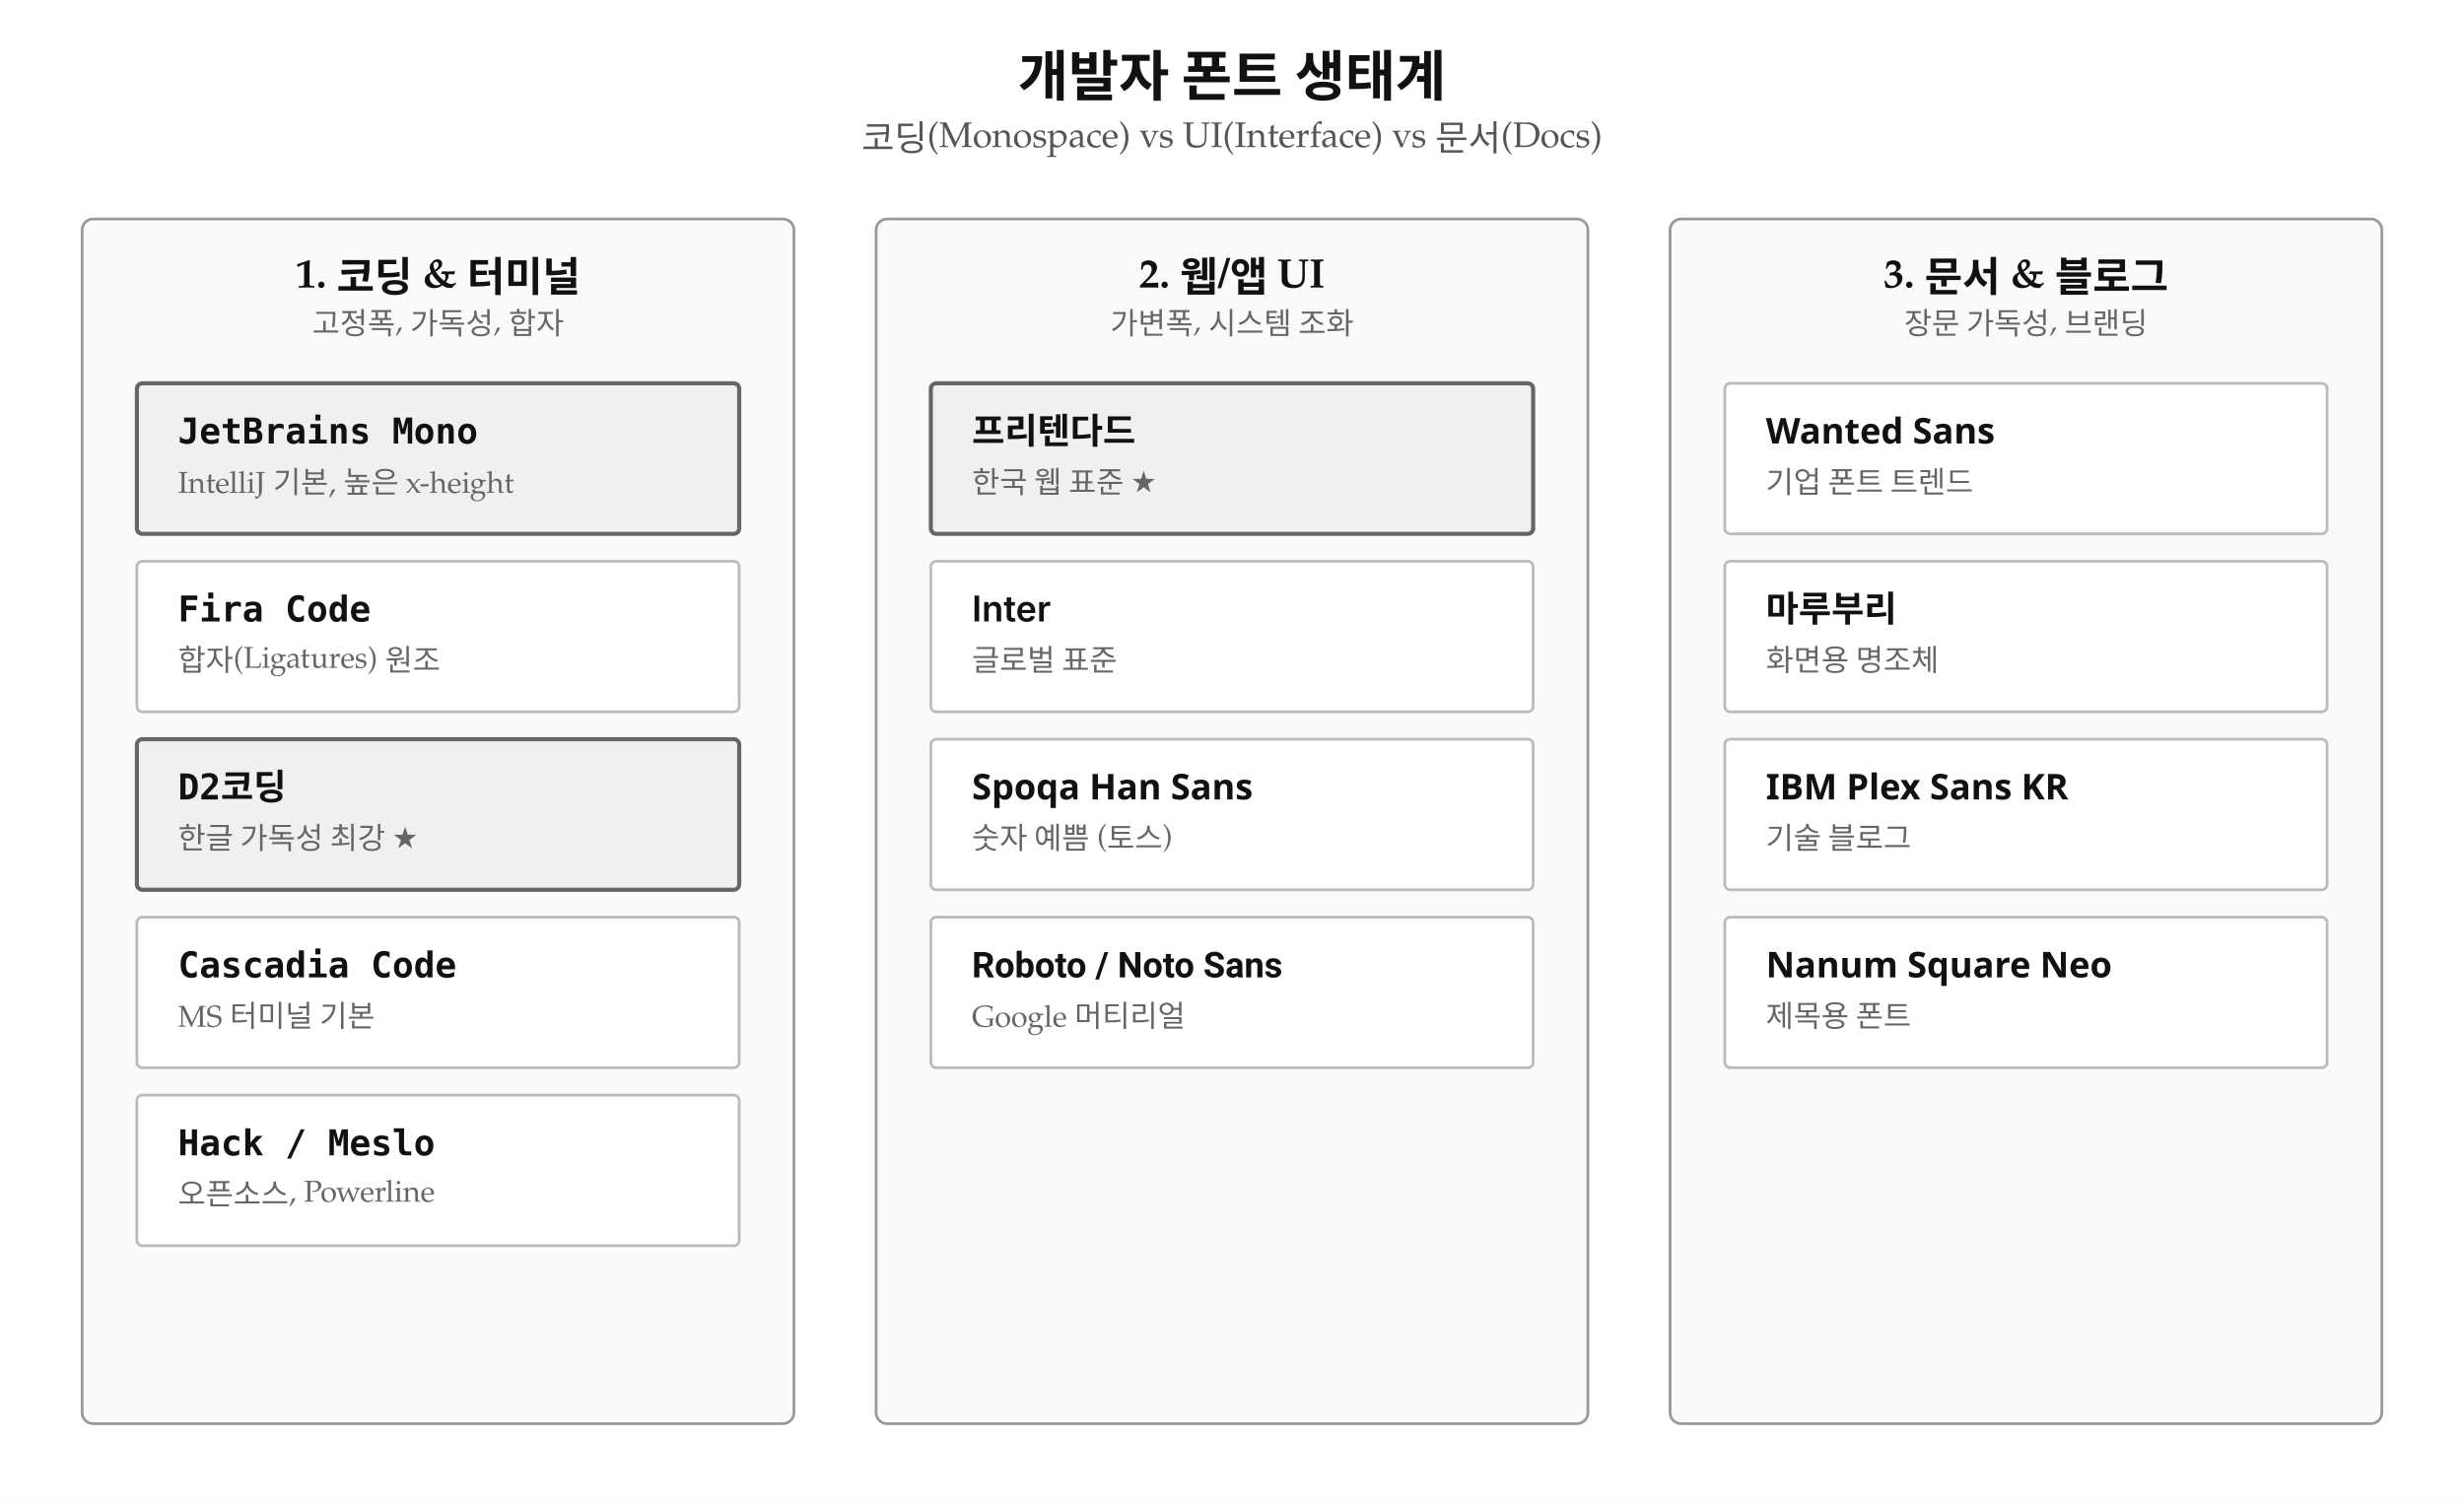
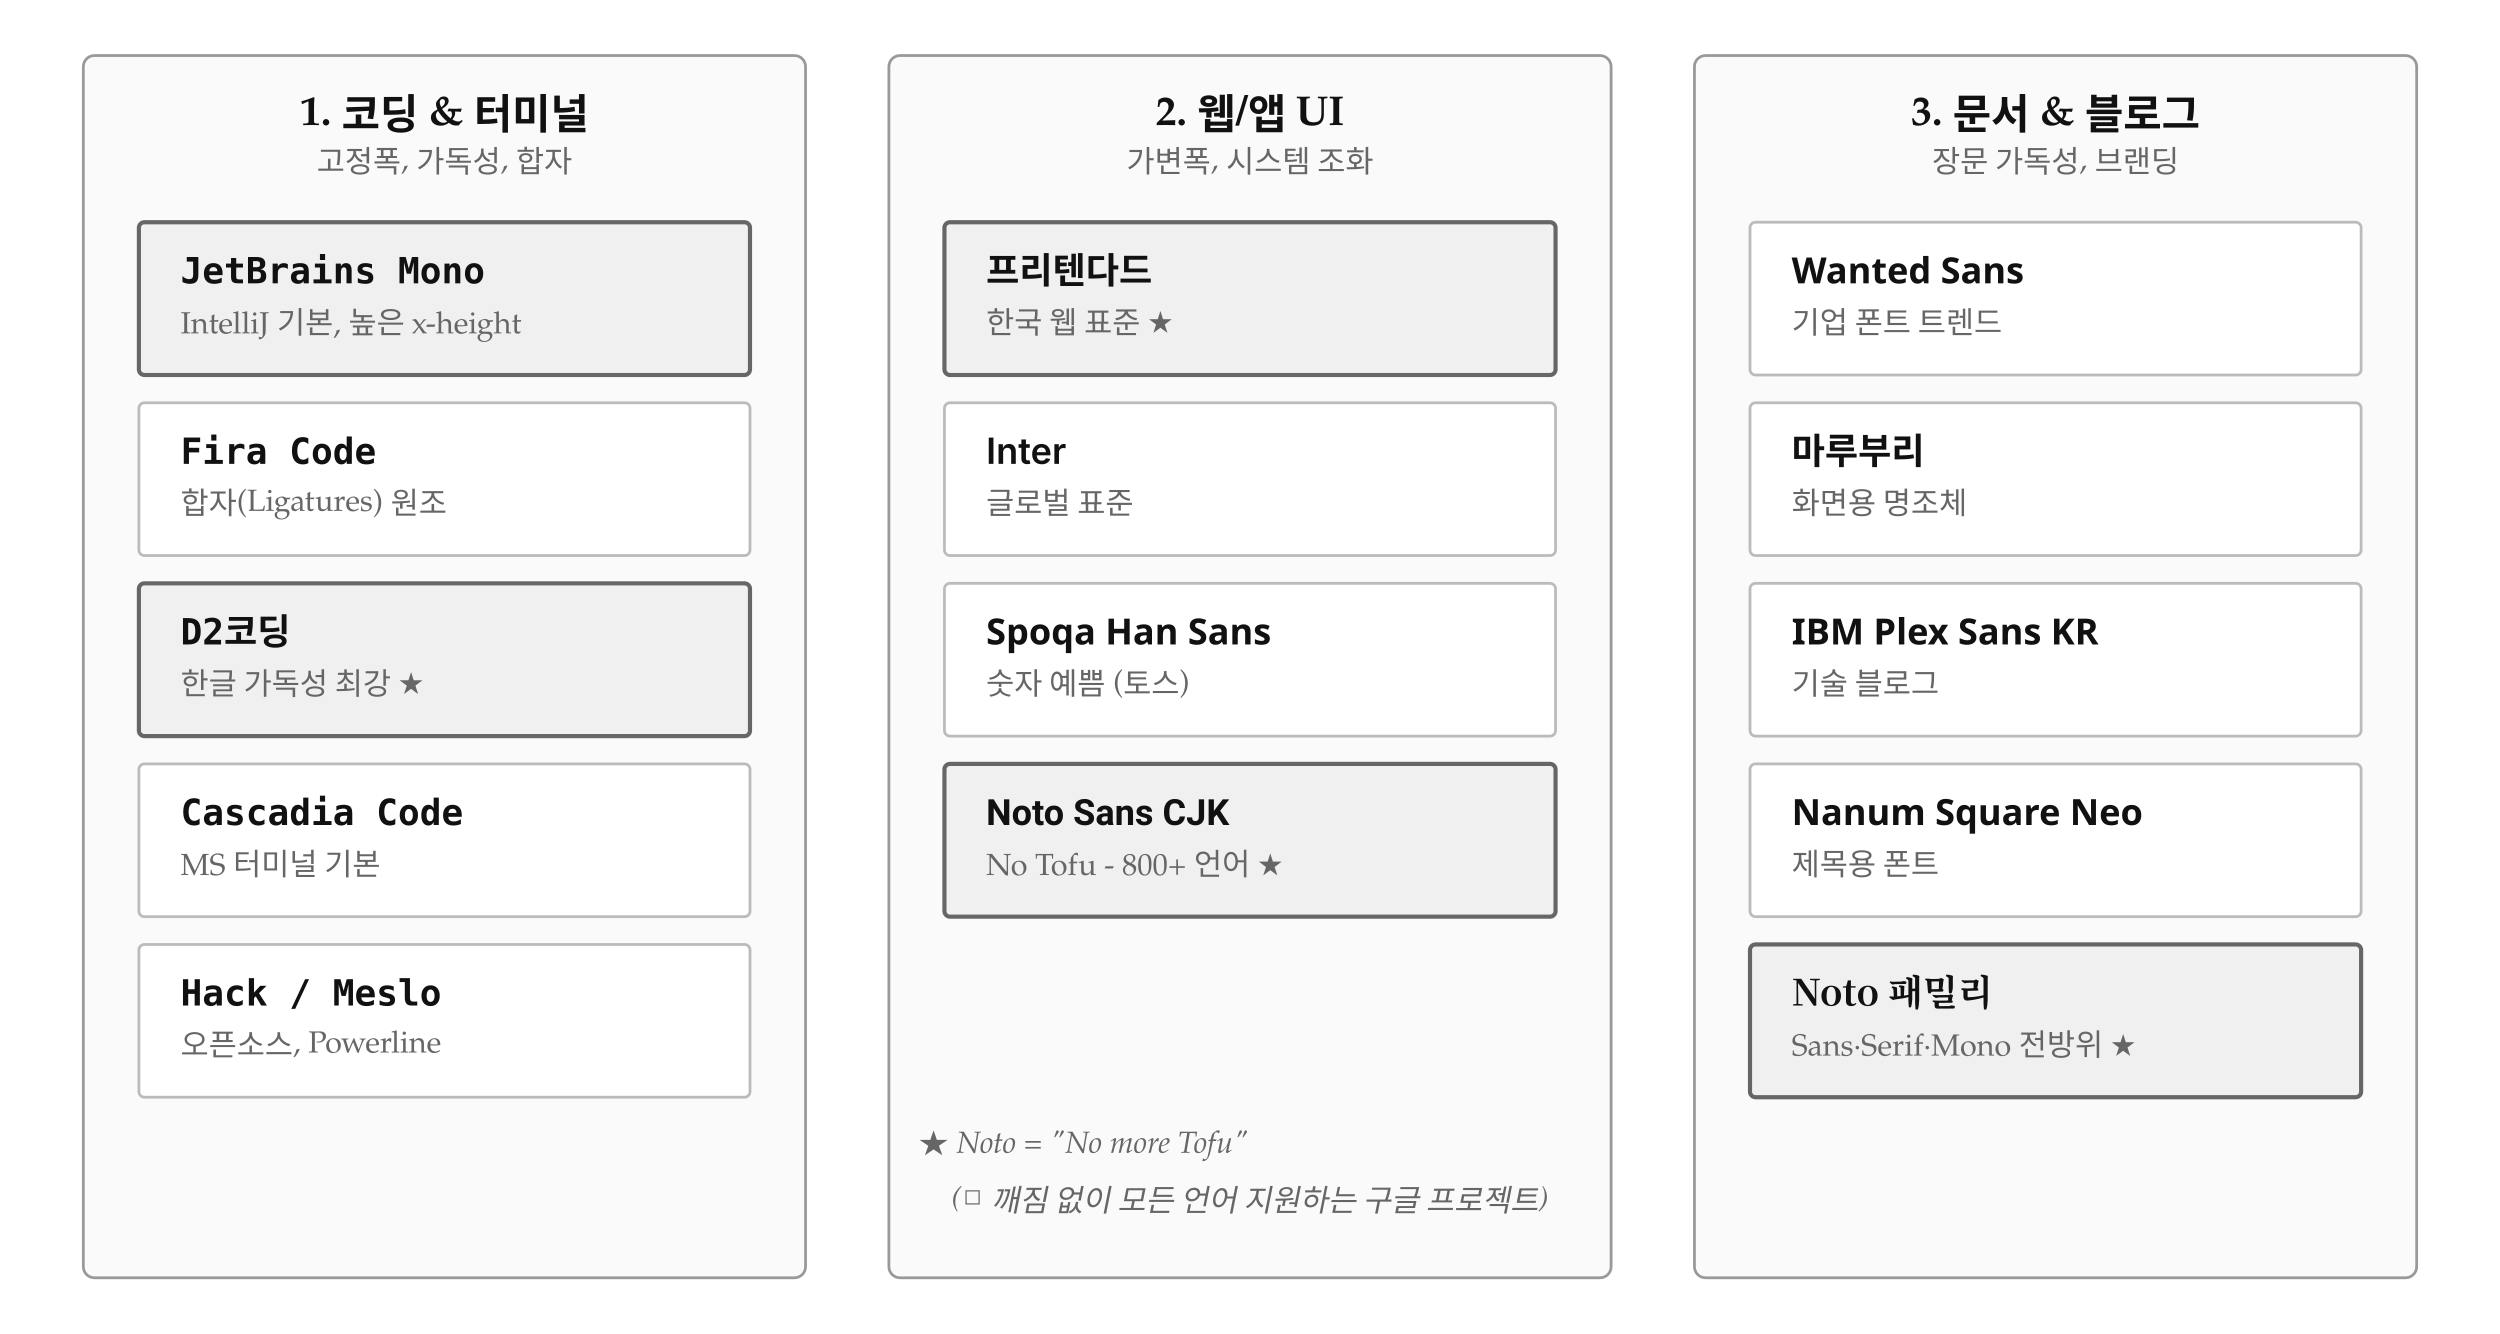
- <svg xmlns="http://www.w3.org/2000/svg" viewBox="0 0 900 550">
+ <svg xmlns="http://www.w3.org/2000/svg" viewBox="0 60 900 480">
  <defs>
    <style>
      /* Tufte Style: Strictly Grayscale, Serif, Minimal */
      .tufte-text { font-family: Palatino, 'Book Antiqua', Georgia, serif; fill: #111; }
      .title { font-size: 20px; font-weight: bold; }
      .subtitle { font-size: 13px; fill: #555; }
      .category { font-size: 15px; font-weight: bold; }
      .item-desc { font-size: 11px; fill: #666; }
      .tag { font-size: 10px; fill: #888; font-family: monospace; }

      /* 실제 폰트로 렌더링 */
      .font-jetbrains { font-family: 'JetBrains Mono', monospace; font-size: 13px; font-weight: 600; }
      .font-fira { font-family: 'Fira Code', monospace; font-size: 13px; font-weight: 600; }
      .font-d2coding { font-family: 'D2Coding', 'D2Coding ligature', monospace; font-size: 13px; font-weight: 600; }
      .font-cascadia { font-family: 'Cascadia Code', 'Cascadia Mono', monospace; font-size: 13px; font-weight: 600; }
      .font-hack { font-family: 'Hack', 'Meslo LG', monospace; font-size: 13px; font-weight: 600; }

      .font-pretendard { font-family: 'Pretendard', -apple-system, sans-serif; font-size: 13px; font-weight: 600; }
      .font-inter { font-family: 'Inter', sans-serif; font-size: 13px; font-weight: 600; }
      .font-spoqa { font-family: 'Spoqa Han Sans', sans-serif; font-size: 13px; font-weight: 600; }
      .font-roboto { font-family: 'Roboto', 'Noto Sans', sans-serif; font-size: 13px; font-weight: 600; }

      .font-wanted { font-family: 'Wanted Sans', sans-serif; font-size: 13px; font-weight: 600; }
      .font-maru { font-family: 'Maru Buri', serif; font-size: 13px; font-weight: 600; }
      .font-ibm { font-family: 'IBM Plex Sans KR', sans-serif; font-size: 13px; font-weight: 600; }
      .font-nanum { font-family: 'Nanum Square Neo', sans-serif; font-size: 13px; font-weight: 600; }
+       .font-noto-serif { font-family: 'Noto Serif CJK KR', 'Noto Serif KR', serif; font-size: 13px; font-weight: 600; }

      /* Boxes - Tufte Grayscale */
      .box-group { fill: #fafafa; stroke: #999; stroke-width: 1; }
      .box-item { fill: #fff; stroke: #bbb; stroke-width: 1; }
      .box-highlight { fill: #f0f0f0; stroke: #666; stroke-width: 1.5; }
    </style>
  </defs>
  <rect x="0" y="0" width="900" height="550" fill="#ffffff" />
  <text x="450" y="35" text-anchor="middle" class="tufte-text title">개발자 폰트 생태계</text>
  <text x="450" y="55" text-anchor="middle" class="tufte-text subtitle">코딩(Monospace) vs UI(Interface) vs 문서(Docs)</text>
  <rect x="30" y="80" width="260" height="440" rx="4" class="box-group" />
  <text x="160" y="105" text-anchor="middle" class="tufte-text category">1. 코딩 &amp; 터미널</text>
  <text x="160" y="122" text-anchor="middle" class="tufte-text item-desc">고정폭, 가독성, 합자</text>
  <rect x="50" y="140" width="220" height="55" rx="2" class="box-highlight" />
  <text x="65" y="162" class="tufte-text font-jetbrains">JetBrains Mono</text>
  <text x="65" y="180" class="tufte-text item-desc">IntelliJ 기본, 높은 x-height</text>
  <rect x="50" y="205" width="220" height="55" rx="2" class="box-item" />
  <text x="65" y="227" class="tufte-text font-fira">Fira Code</text>
  <text x="65" y="245" class="tufte-text item-desc">합자(Ligatures) 원조</text>
  <rect x="50" y="270" width="220" height="55" rx="2" class="box-highlight" />
  <text x="65" y="292" class="tufte-text font-d2coding">D2코딩</text>
  <text x="65" y="310" class="tufte-text item-desc">한글 가독성 최강 ★</text>
  <rect x="50" y="335" width="220" height="55" rx="2" class="box-item" />
  <text x="65" y="357" class="tufte-text font-cascadia">Cascadia Code</text>
  <text x="65" y="375" class="tufte-text item-desc">MS 터미널 기본</text>
  <rect x="50" y="400" width="220" height="55" rx="2" class="box-item" />
  <text x="65" y="422" class="tufte-text font-hack">Hack / Meslo</text>
  <text x="65" y="440" class="tufte-text item-desc">오픈소스, Powerline</text>
  <rect x="320" y="80" width="260" height="440" rx="4" class="box-group" />
  <text x="450" y="105" text-anchor="middle" class="tufte-text category">2. 웹/앱 UI</text>
  <text x="450" y="122" text-anchor="middle" class="tufte-text item-desc">가변폭, 시스템 조화</text>
  <rect x="340" y="140" width="220" height="55" rx="2" class="box-highlight" />
  <text x="355" y="162" class="tufte-text font-pretendard">프리텐다드</text>
  <text x="355" y="180" class="tufte-text item-desc">한국 웹 표준 ★</text>
  <rect x="340" y="205" width="220" height="55" rx="2" class="box-item" />
  <text x="355" y="227" class="tufte-text font-inter">Inter</text>
  <text x="355" y="245" class="tufte-text item-desc">글로벌 표준</text>
  <rect x="340" y="270" width="220" height="55" rx="2" class="box-item" />
  <text x="355" y="292" class="tufte-text font-spoqa">Spoqa Han Sans</text>
  <text x="355" y="310" class="tufte-text item-desc">숫자 예쁨 (토스)</text>
-   <rect x="340" y="335" width="220" height="55" rx="2" class="box-item" />
-   <text x="355" y="357" class="tufte-text font-roboto">Roboto / Noto Sans</text>
-   <text x="355" y="375" class="tufte-text item-desc">Google 머티리얼</text>
+   <rect x="340" y="335" width="220" height="55" rx="2" class="box-highlight" />
+   <text x="355" y="357" class="tufte-text font-roboto">Noto Sans CJK</text>
+   <text x="355" y="375" class="tufte-text item-desc">No Tofu - 800+ 언어 ★</text>
  <rect x="610" y="80" width="260" height="440" rx="4" class="box-group" />
  <text x="740" y="105" text-anchor="middle" class="tufte-text category">3. 문서 &amp; 블로그</text>
  <text x="740" y="122" text-anchor="middle" class="tufte-text item-desc">장문 가독성, 브랜딩</text>
  <rect x="630" y="140" width="220" height="55" rx="2" class="box-item" />
  <text x="645" y="162" class="tufte-text font-wanted">Wanted Sans</text>
  <text x="645" y="180" class="tufte-text item-desc">기업 폰트 트렌드</text>
  <rect x="630" y="205" width="220" height="55" rx="2" class="box-item" />
  <text x="645" y="227" class="tufte-text font-maru">마루부리</text>
  <text x="645" y="245" class="tufte-text item-desc">화면용 명조체</text>
  <rect x="630" y="270" width="220" height="55" rx="2" class="box-item" />
  <text x="645" y="292" class="tufte-text font-ibm">IBM Plex Sans KR</text>
  <text x="645" y="310" class="tufte-text item-desc">기술 블로그</text>
  <rect x="630" y="335" width="220" height="55" rx="2" class="box-item" />
  <text x="645" y="357" class="tufte-text font-nanum">Nanum Square Neo</text>
  <text x="645" y="375" class="tufte-text item-desc">제목용 폰트</text>
+   <rect x="630" y="400" width="220" height="55" rx="2" class="box-highlight" />
+   <text x="645" y="422" class="tufte-text font-noto-serif">Noto 패밀리</text>
+   <text x="645" y="440" class="tufte-text item-desc">Sans·Serif·Mono 전방위 ★</text>
+   <g transform="translate(0, -50)">
+     <text x="390" y="525" text-anchor="middle" class="tufte-text item-desc" style="font-style: italic;">
+       ★ Noto = "No more Tofu"
+     </text>
+     <text x="450" y="545" text-anchor="middle" class="tufte-text item-desc" style="font-style: italic;">
+       (□ 깨짐 없이 모든 언어 지원하는 구글 프로젝트)
+     </text>
+   </g>
</svg>
